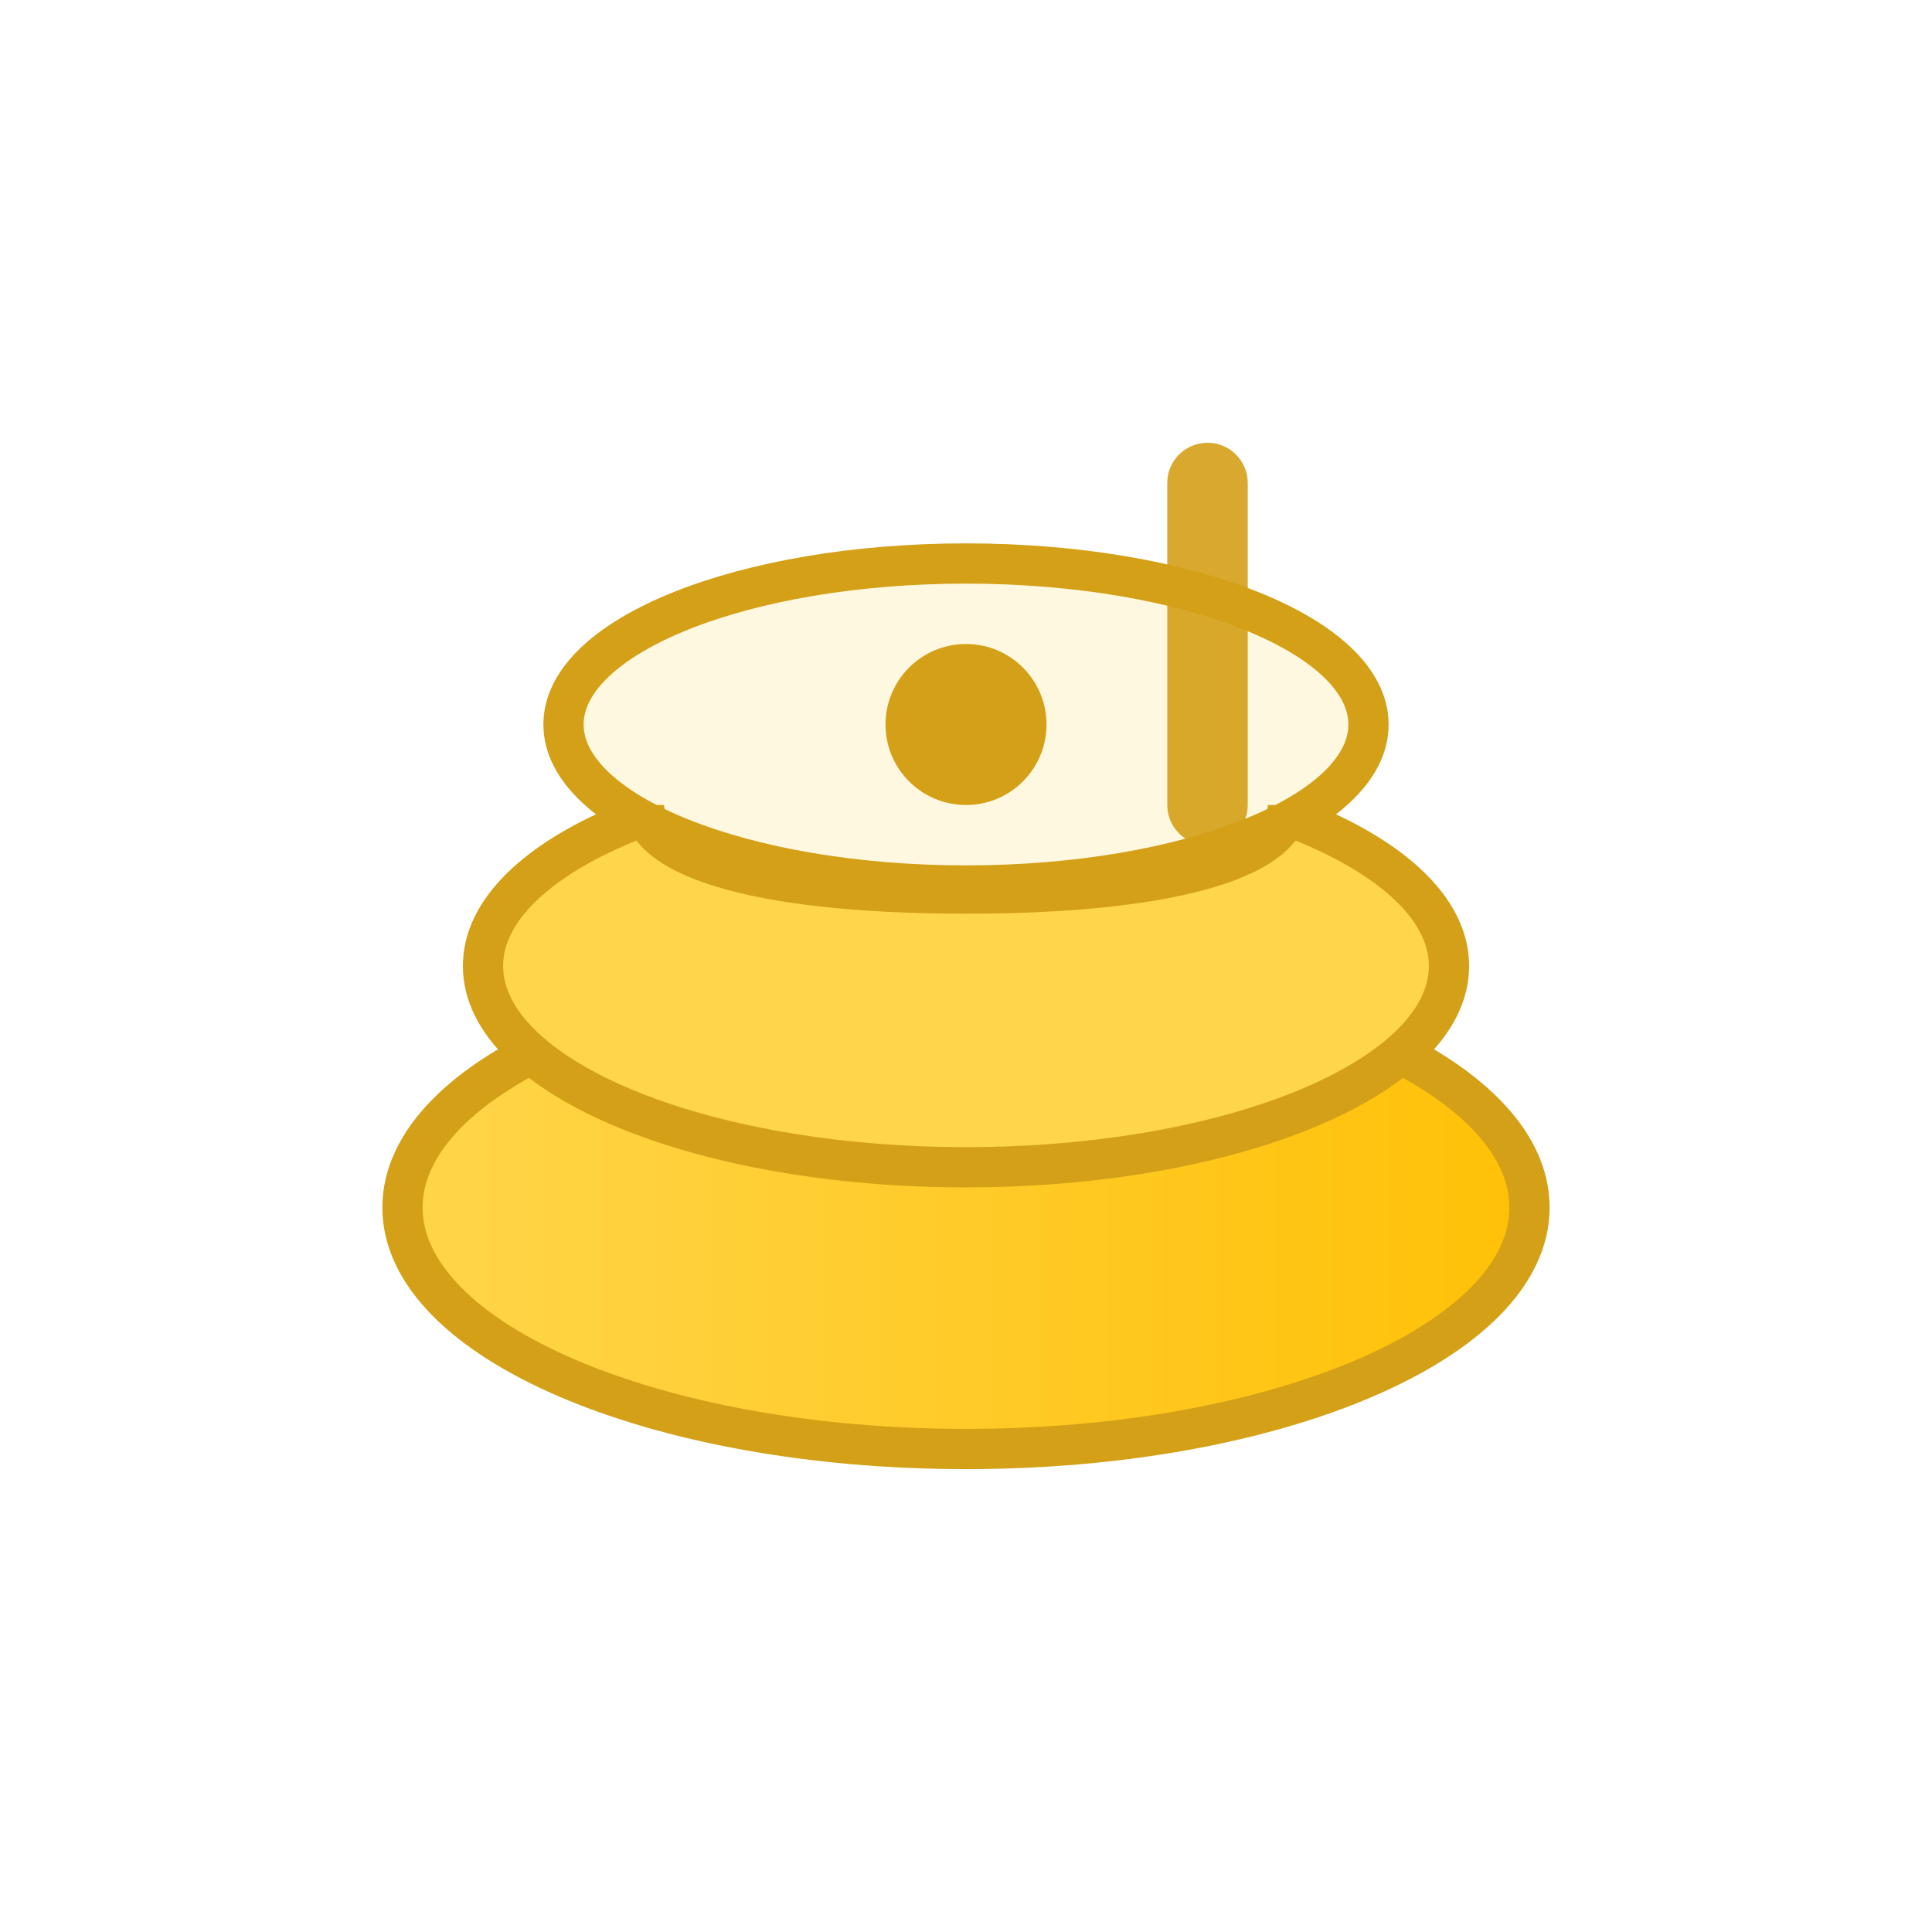
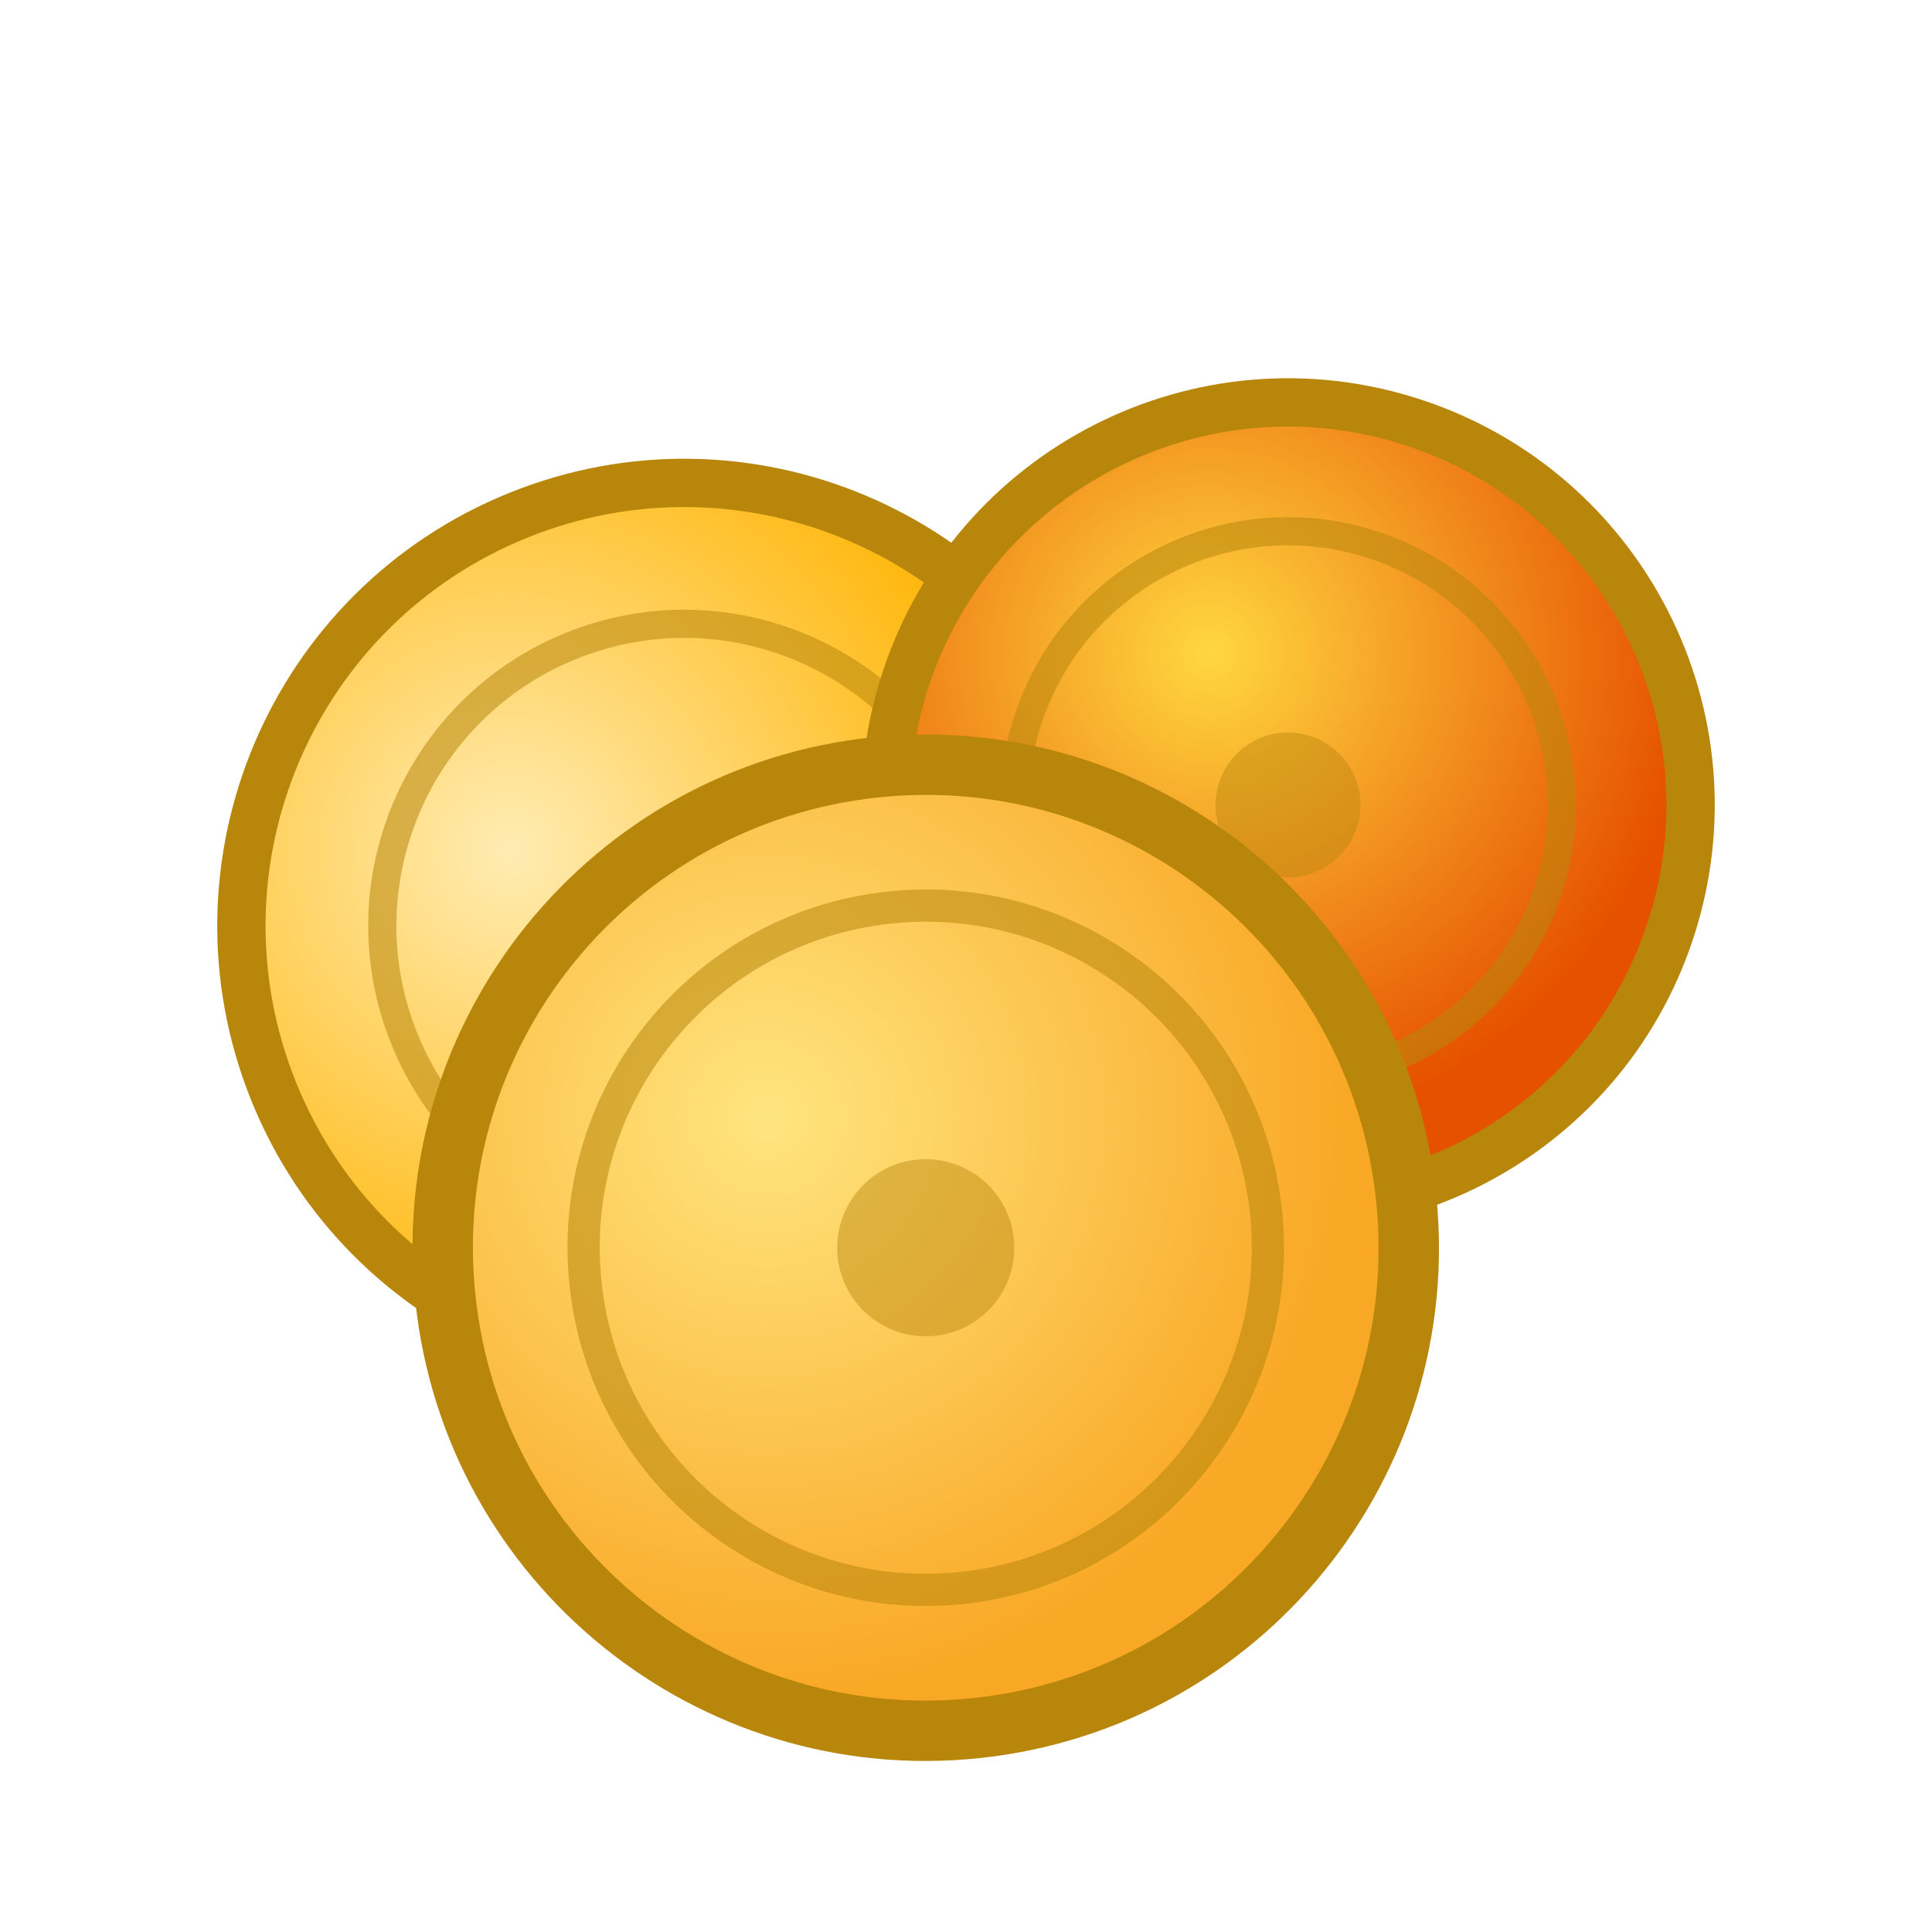
<svg xmlns="http://www.w3.org/2000/svg" width="48" height="48" viewBox="0 0 48 48" fill="none">
  <defs>
-     <linearGradient id="g" x1="0" x2="1">
-       <stop offset="0" stop-color="#FFD54A" />
-       <stop offset="1" stop-color="#FFC107" />
-     </linearGradient>
+     <radialGradient id="c1" cx="35%" cy="35%" r="60%">
+       <stop offset="0" stop-color="#FFE57F" />
+       <stop offset="1" stop-color="#F9A825" />
+     </radialGradient>
+     <radialGradient id="c2" cx="35%" cy="35%" r="60%">
+       <stop offset="0" stop-color="#FFD740" />
+       <stop offset="1" stop-color="#E65100" />
+     </radialGradient>
+     <radialGradient id="c3" cx="35%" cy="35%" r="60%">
+       <stop offset="0" stop-color="#FFECB3" />
+       <stop offset="1" stop-color="#FFB300" />
+     </radialGradient>
  </defs>
-   <g>
-     <ellipse cx="24" cy="30" rx="14" ry="6" fill="url(#g)" stroke="#D4A017" stroke-width="1" />
-     <ellipse cx="24" cy="24" rx="12" ry="5" fill="#FFD54A" stroke="#D4A017" stroke-width="1" />
-     <ellipse cx="24" cy="18" rx="10" ry="4" fill="#FFF8E1" stroke="#D4A017" stroke-width="1" />
-     <path d="M16 20c0 1.2 2.5 2.2 8 2.2s8-1 8-2.2" stroke="#D4A017" stroke-width="1" fill="none" />
-     <rect x="29" y="11" width="2" height="10" rx="1" fill="#D4A017" opacity="0.9" />
-     <circle cx="24" cy="18" r="2" fill="#D4A017" />
+   <g transform="rotate(-22, 17, 23)">
+     <circle cx="17" cy="23" r="11" fill="url(#c3)" stroke="#B8860B" stroke-width="1.2" />
+     <circle cx="17" cy="23" r="7.5" fill="none" stroke="#B8860B" stroke-width="0.7" opacity="0.55" />
+     <circle cx="17" cy="23" r="2" fill="#B8860B" opacity="0.45" />
+   </g>
+   <g transform="rotate(18, 32, 20)">
+     <circle cx="32" cy="20" r="10" fill="url(#c2)" stroke="#B8860B" stroke-width="1.2" />
+     <circle cx="32" cy="20" r="6.8" fill="none" stroke="#B8860B" stroke-width="0.7" opacity="0.55" />
+     <circle cx="32" cy="20" r="1.8" fill="#B8860B" opacity="0.45" />
+   </g>
+   <g transform="rotate(-6, 23, 31)">
+     <circle cx="23" cy="31" r="12" fill="url(#c1)" stroke="#B8860B" stroke-width="1.5" />
+     <circle cx="23" cy="31" r="8.5" fill="none" stroke="#B8860B" stroke-width="0.8" opacity="0.55" />
+     <circle cx="23" cy="31" r="2.2" fill="#B8860B" opacity="0.45" />
  </g>
</svg>
